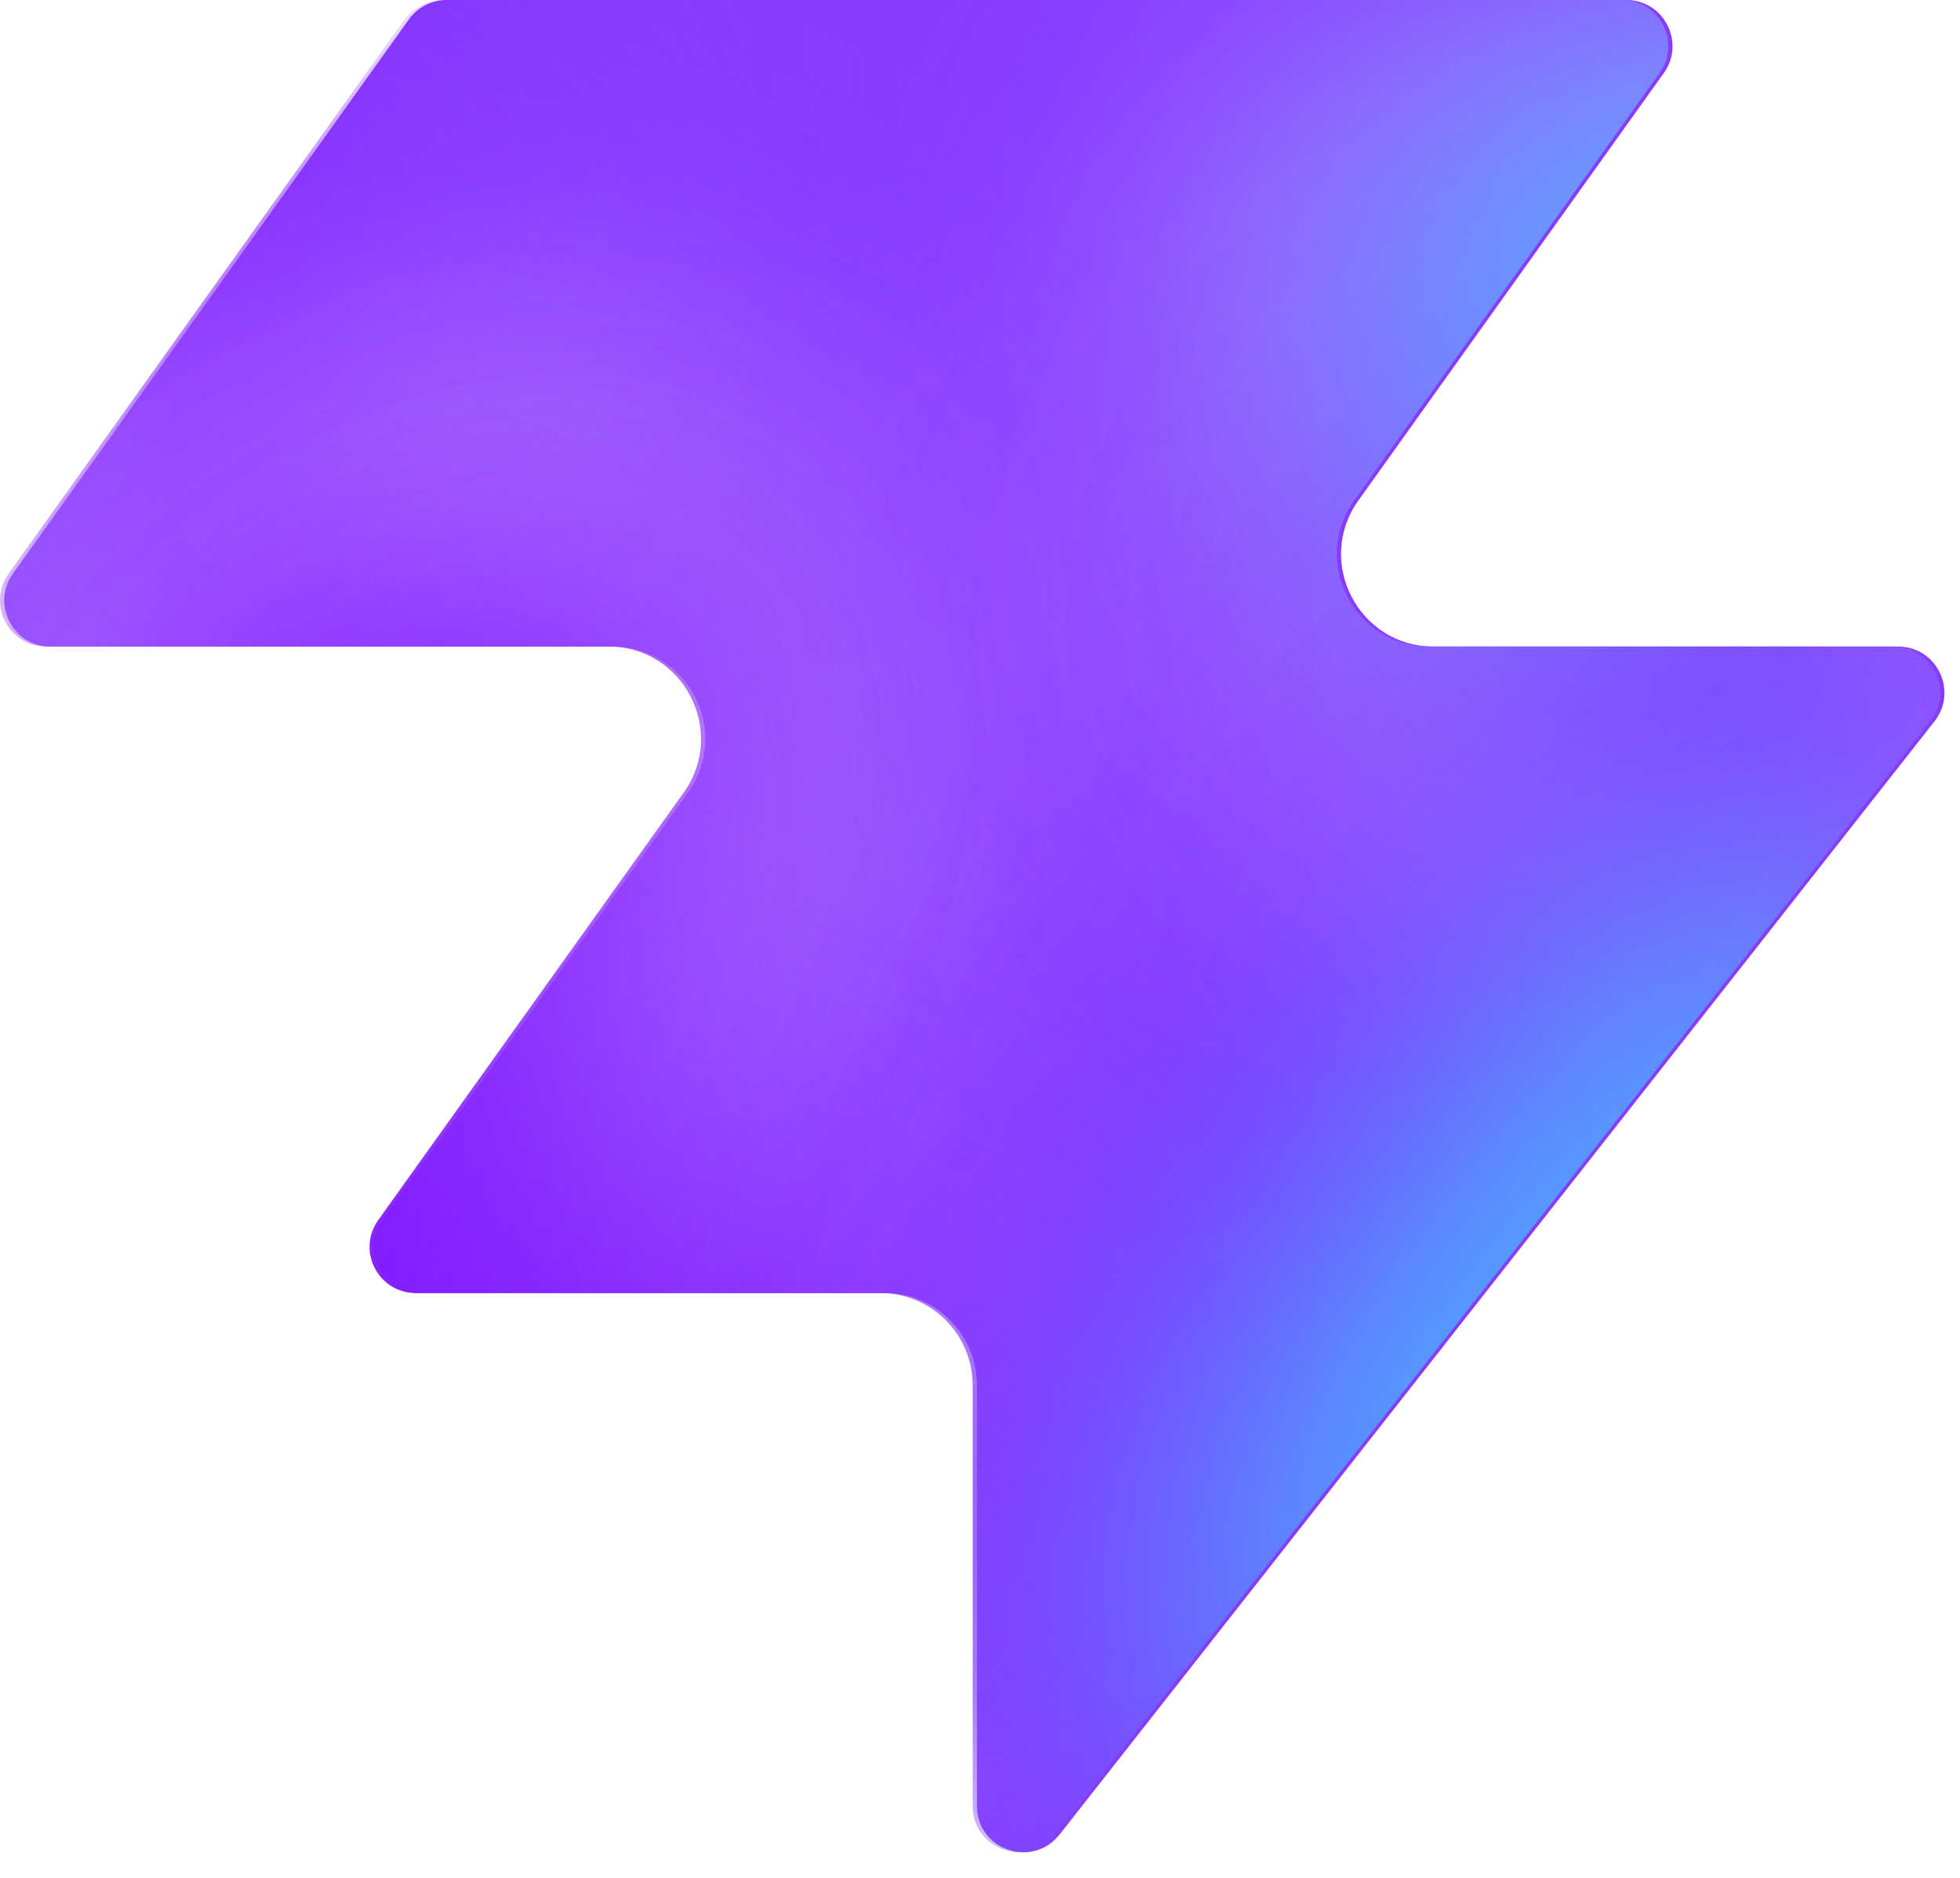
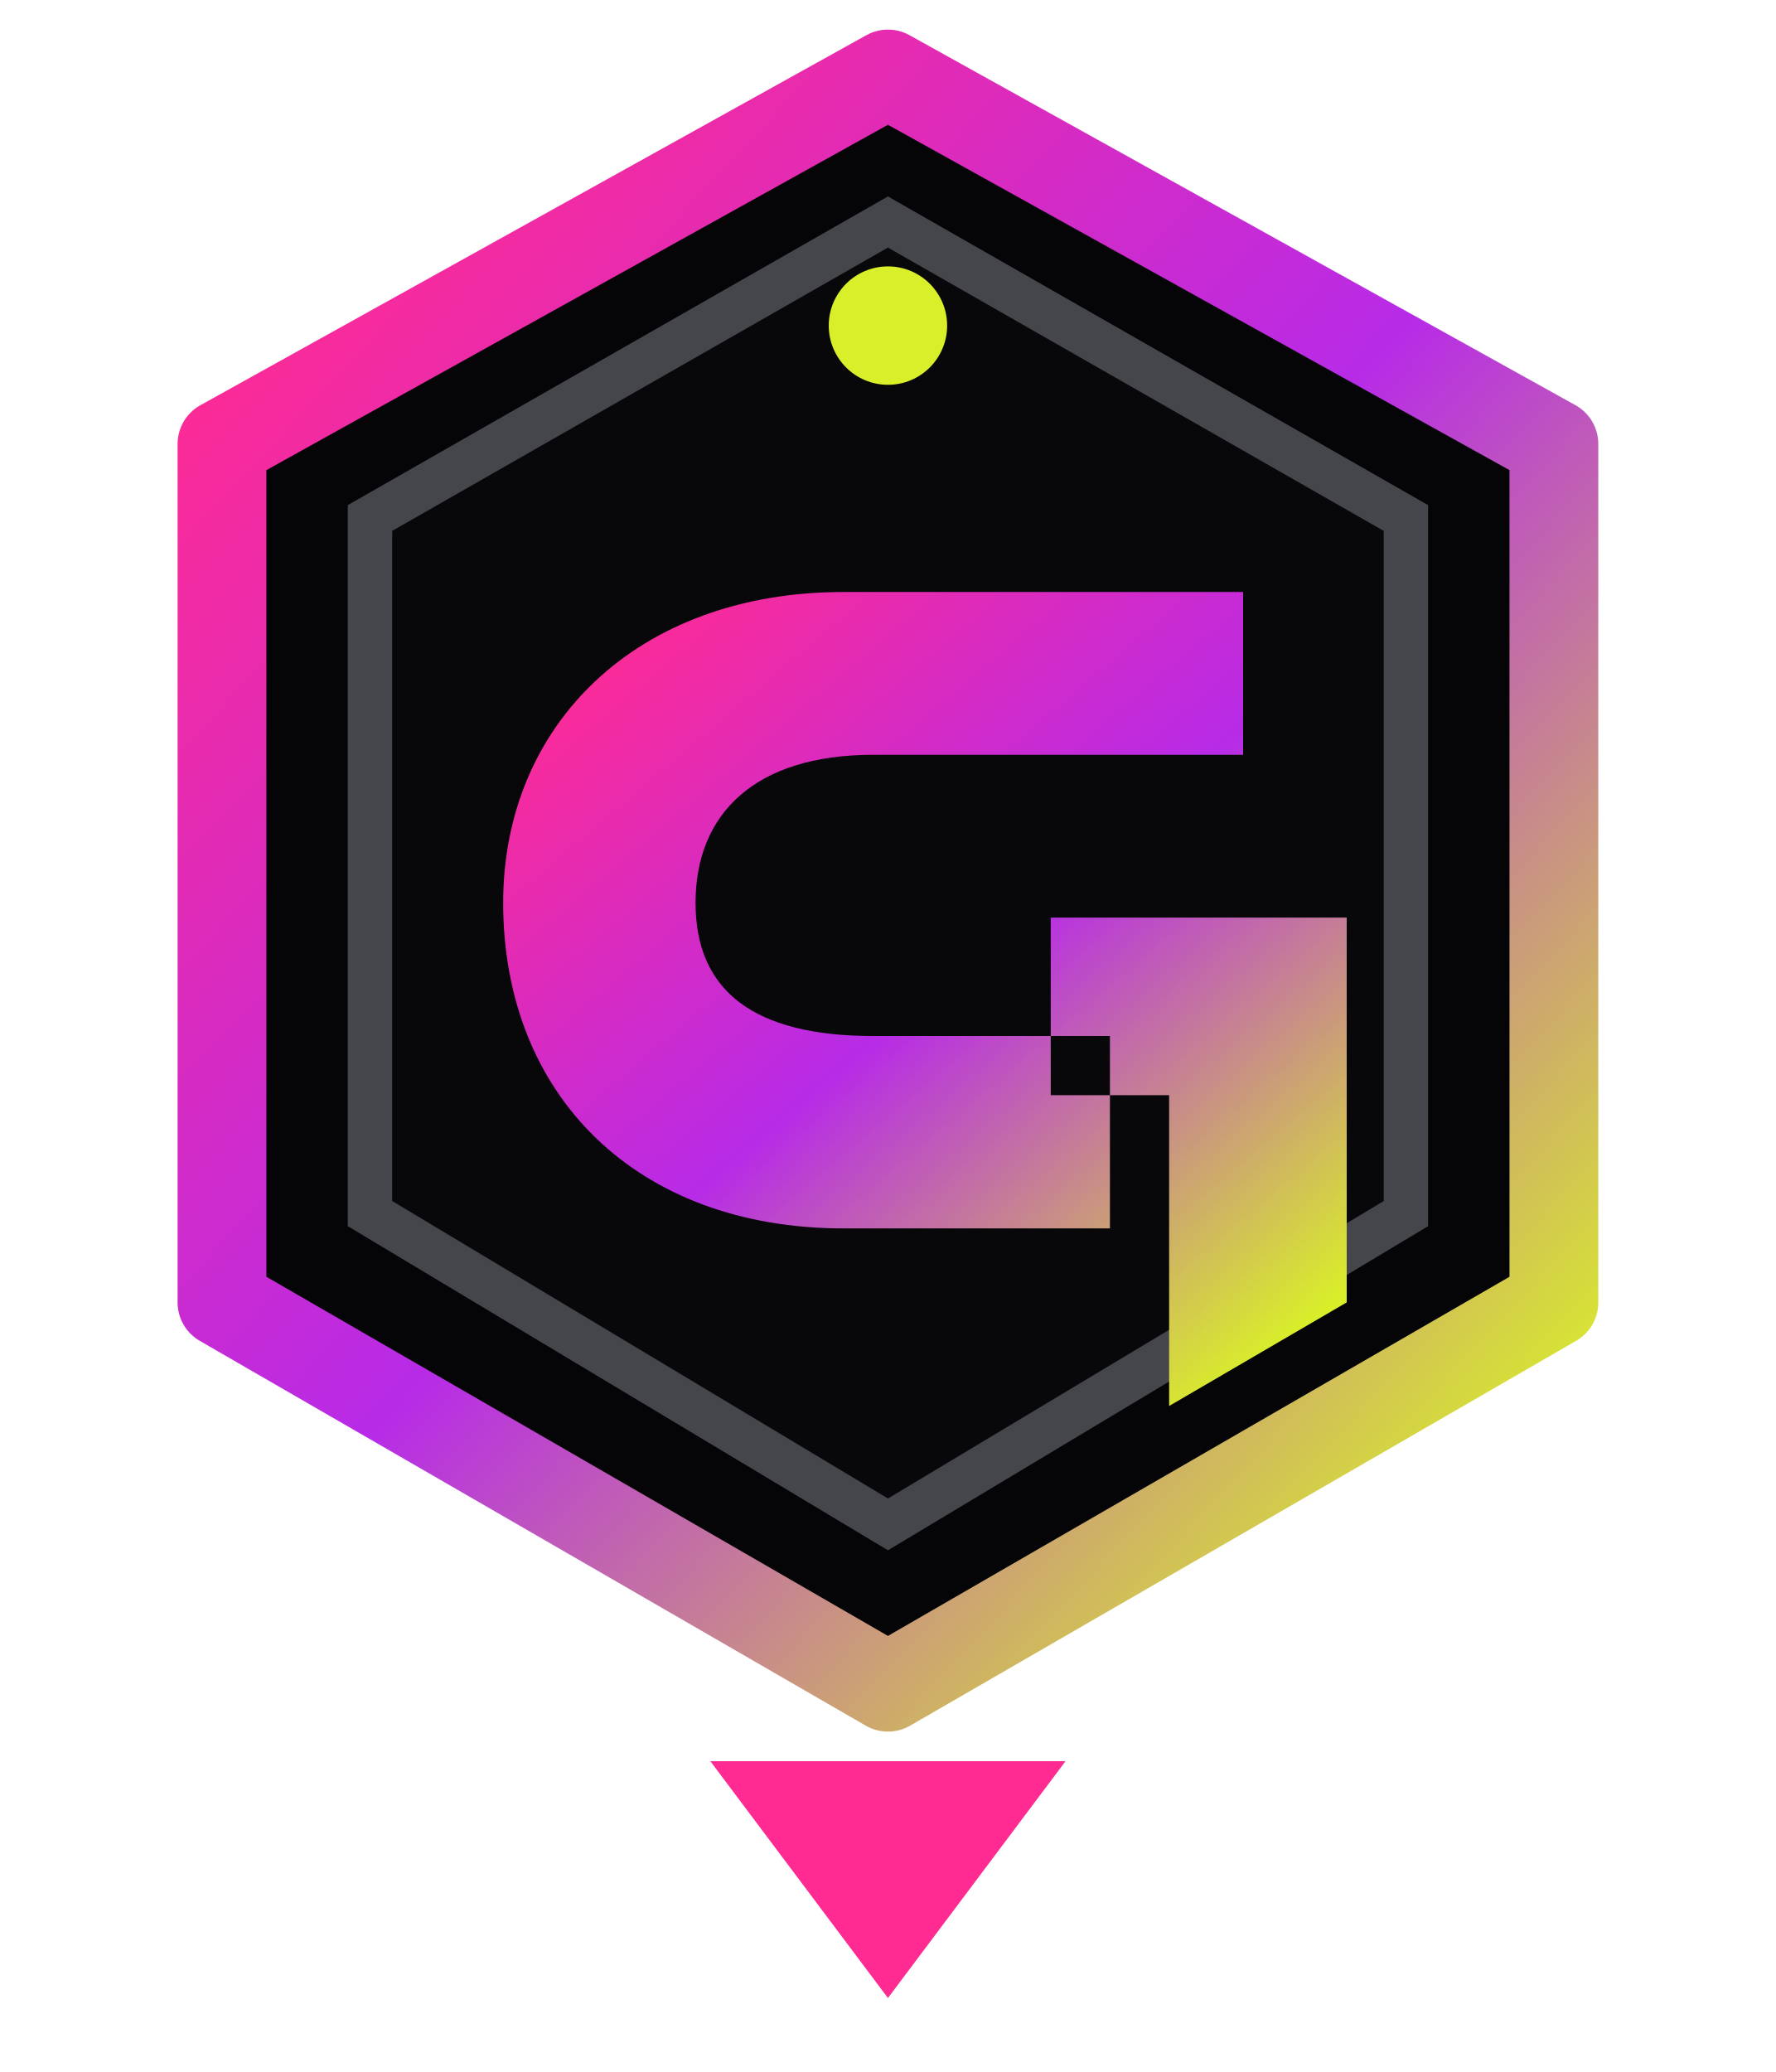
- <svg xmlns="http://www.w3.org/2000/svg" width="48" height="46" fill="none" viewBox="0 0 48 46">
-   <path fill="#863bff" d="M25.946 44.938c-.664.845-2.021.375-2.021-.698V33.937a2.26 2.26 0 0 0-2.262-2.262H10.287c-.92 0-1.456-1.04-.92-1.788l7.48-10.471c1.07-1.497 0-3.578-1.842-3.578H1.237c-.92 0-1.456-1.04-.92-1.788L10.013.474c.214-.297.556-.474.92-.474h28.894c.92 0 1.456 1.04.92 1.788l-7.48 10.471c-1.07 1.498 0 3.579 1.842 3.579h11.377c.943 0 1.473 1.088.89 1.83L25.947 44.94z" style="fill:#863bff;fill:color(display-p3 .525 .23 1);fill-opacity:1" />
-   <mask id="a" width="48" height="46" x="0" y="0" maskUnits="userSpaceOnUse" style="mask-type:alpha">
-     <path fill="#000" d="M25.842 44.938c-.664.844-2.021.375-2.021-.698V33.937a2.26 2.26 0 0 0-2.262-2.262H10.183c-.92 0-1.456-1.04-.92-1.788l7.48-10.471c1.07-1.498 0-3.579-1.842-3.579H1.133c-.92 0-1.456-1.04-.92-1.787L9.91.473c.214-.297.556-.474.92-.474h28.894c.92 0 1.456 1.04.92 1.788l-7.48 10.471c-1.07 1.498 0 3.578 1.842 3.578h11.377c.943 0 1.473 1.088.89 1.832L25.843 44.94z" style="fill:#000;fill-opacity:1" />
-   </mask>
-   <g mask="url(#a)">
-     <g filter="url(#b)">
-       <ellipse cx="5.508" cy="14.704" fill="#ede6ff" rx="5.508" ry="14.704" style="fill:#ede6ff;fill:color(display-p3 .927 .903 1);fill-opacity:1" transform="matrix(.00324 1 1 -.00324 -4.47 31.516)" />
-     </g>
-     <g filter="url(#c)">
-       <ellipse cx="10.399" cy="29.851" fill="#ede6ff" rx="10.399" ry="29.851" style="fill:#ede6ff;fill:color(display-p3 .927 .903 1);fill-opacity:1" transform="matrix(.00324 1 1 -.00324 -39.328 7.883)" />
-     </g>
-     <g filter="url(#d)">
-       <ellipse cx="5.508" cy="30.487" fill="#7e14ff" rx="5.508" ry="30.487" style="fill:#7e14ff;fill:color(display-p3 .492 .077 1);fill-opacity:1" transform="rotate(89.814 -25.913 -14.639)scale(1 -1)" />
-     </g>
-     <g filter="url(#e)">
-       <ellipse cx="5.508" cy="30.599" fill="#7e14ff" rx="5.508" ry="30.599" style="fill:#7e14ff;fill:color(display-p3 .492 .077 1);fill-opacity:1" transform="rotate(89.814 -32.644 -3.334)scale(1 -1)" />
-     </g>
-     <g filter="url(#f)">
-       <ellipse cx="5.508" cy="30.599" fill="#7e14ff" rx="5.508" ry="30.599" style="fill:#7e14ff;fill:color(display-p3 .492 .077 1);fill-opacity:1" transform="matrix(.00324 1 1 -.00324 -34.34 30.47)" />
-     </g>
-     <g filter="url(#g)">
-       <ellipse cx="14.072" cy="22.078" fill="#ede6ff" rx="14.072" ry="22.078" style="fill:#ede6ff;fill:color(display-p3 .927 .903 1);fill-opacity:1" transform="rotate(93.35 24.506 48.493)scale(-1 1)" />
-     </g>
-     <g filter="url(#h)">
-       <ellipse cx="3.47" cy="21.501" fill="#7e14ff" rx="3.47" ry="21.501" style="fill:#7e14ff;fill:color(display-p3 .492 .077 1);fill-opacity:1" transform="rotate(89.009 28.708 47.59)scale(-1 1)" />
-     </g>
-     <g filter="url(#i)">
-       <ellipse cx="3.47" cy="21.501" fill="#7e14ff" rx="3.47" ry="21.501" style="fill:#7e14ff;fill:color(display-p3 .492 .077 1);fill-opacity:1" transform="rotate(89.009 28.708 47.59)scale(-1 1)" />
-     </g>
-     <g filter="url(#j)">
-       <ellipse cx=".387" cy="8.972" fill="#7e14ff" rx="4.407" ry="29.108" style="fill:#7e14ff;fill:color(display-p3 .492 .077 1);fill-opacity:1" transform="rotate(39.51 .387 8.972)" />
-     </g>
-     <g filter="url(#k)">
-       <ellipse cx="47.523" cy="-6.092" fill="#7e14ff" rx="4.407" ry="29.108" style="fill:#7e14ff;fill:color(display-p3 .492 .077 1);fill-opacity:1" transform="rotate(37.892 47.523 -6.092)" />
-     </g>
-     <g filter="url(#l)">
-       <ellipse cx="41.412" cy="6.333" fill="#47bfff" rx="5.971" ry="9.665" style="fill:#47bfff;fill:color(display-p3 .28 .748 1);fill-opacity:1" transform="rotate(37.892 41.412 6.333)" />
-     </g>
-     <g filter="url(#m)">
-       <ellipse cx="-1.879" cy="38.332" fill="#7e14ff" rx="4.407" ry="29.108" style="fill:#7e14ff;fill:color(display-p3 .492 .077 1);fill-opacity:1" transform="rotate(37.892 -1.88 38.332)" />
-     </g>
-     <g filter="url(#n)">
-       <ellipse cx="-1.879" cy="38.332" fill="#7e14ff" rx="4.407" ry="29.108" style="fill:#7e14ff;fill:color(display-p3 .492 .077 1);fill-opacity:1" transform="rotate(37.892 -1.88 38.332)" />
-     </g>
-     <g filter="url(#o)">
-       <ellipse cx="35.651" cy="29.907" fill="#7e14ff" rx="4.407" ry="29.108" style="fill:#7e14ff;fill:color(display-p3 .492 .077 1);fill-opacity:1" transform="rotate(37.892 35.651 29.907)" />
-     </g>
-     <g filter="url(#p)">
-       <ellipse cx="38.418" cy="32.4" fill="#47bfff" rx="5.971" ry="15.297" style="fill:#47bfff;fill:color(display-p3 .28 .748 1);fill-opacity:1" transform="rotate(37.892 38.418 32.4)" />
-     </g>
-   </g>
+ <svg xmlns="http://www.w3.org/2000/svg" viewBox="0 0 120 140">
  <defs>
-     <filter id="b" width="60.045" height="41.654" x="-19.77" y="16.149" color-interpolation-filters="sRGB" filterUnits="userSpaceOnUse">
-       <feFlood flood-opacity="0" result="BackgroundImageFix" />
-       <feBlend in="SourceGraphic" in2="BackgroundImageFix" result="shape" />
-       <feGaussianBlur result="effect1_foregroundBlur_2002_17158" stdDeviation="7.659" />
-     </filter>
-     <filter id="c" width="90.34" height="51.437" x="-54.613" y="-7.533" color-interpolation-filters="sRGB" filterUnits="userSpaceOnUse">
-       <feFlood flood-opacity="0" result="BackgroundImageFix" />
-       <feBlend in="SourceGraphic" in2="BackgroundImageFix" result="shape" />
-       <feGaussianBlur result="effect1_foregroundBlur_2002_17158" stdDeviation="7.659" />
-     </filter>
-     <filter id="d" width="79.355" height="29.4" x="-49.64" y="2.03" color-interpolation-filters="sRGB" filterUnits="userSpaceOnUse">
-       <feFlood flood-opacity="0" result="BackgroundImageFix" />
-       <feBlend in="SourceGraphic" in2="BackgroundImageFix" result="shape" />
-       <feGaussianBlur result="effect1_foregroundBlur_2002_17158" stdDeviation="4.596" />
-     </filter>
-     <filter id="e" width="79.579" height="29.4" x="-45.045" y="20.029" color-interpolation-filters="sRGB" filterUnits="userSpaceOnUse">
-       <feFlood flood-opacity="0" result="BackgroundImageFix" />
-       <feBlend in="SourceGraphic" in2="BackgroundImageFix" result="shape" />
-       <feGaussianBlur result="effect1_foregroundBlur_2002_17158" stdDeviation="4.596" />
-     </filter>
-     <filter id="f" width="79.579" height="29.4" x="-43.513" y="21.178" color-interpolation-filters="sRGB" filterUnits="userSpaceOnUse">
-       <feFlood flood-opacity="0" result="BackgroundImageFix" />
-       <feBlend in="SourceGraphic" in2="BackgroundImageFix" result="shape" />
-       <feGaussianBlur result="effect1_foregroundBlur_2002_17158" stdDeviation="4.596" />
-     </filter>
-     <filter id="g" width="74.749" height="58.852" x="15.756" y="-17.901" color-interpolation-filters="sRGB" filterUnits="userSpaceOnUse">
-       <feFlood flood-opacity="0" result="BackgroundImageFix" />
-       <feBlend in="SourceGraphic" in2="BackgroundImageFix" result="shape" />
-       <feGaussianBlur result="effect1_foregroundBlur_2002_17158" stdDeviation="7.659" />
-     </filter>
-     <filter id="h" width="61.377" height="25.362" x="23.548" y="2.284" color-interpolation-filters="sRGB" filterUnits="userSpaceOnUse">
-       <feFlood flood-opacity="0" result="BackgroundImageFix" />
-       <feBlend in="SourceGraphic" in2="BackgroundImageFix" result="shape" />
-       <feGaussianBlur result="effect1_foregroundBlur_2002_17158" stdDeviation="4.596" />
-     </filter>
-     <filter id="i" width="61.377" height="25.362" x="23.548" y="2.284" color-interpolation-filters="sRGB" filterUnits="userSpaceOnUse">
-       <feFlood flood-opacity="0" result="BackgroundImageFix" />
-       <feBlend in="SourceGraphic" in2="BackgroundImageFix" result="shape" />
-       <feGaussianBlur result="effect1_foregroundBlur_2002_17158" stdDeviation="4.596" />
-     </filter>
-     <filter id="j" width="56.045" height="63.649" x="-27.636" y="-22.853" color-interpolation-filters="sRGB" filterUnits="userSpaceOnUse">
-       <feFlood flood-opacity="0" result="BackgroundImageFix" />
-       <feBlend in="SourceGraphic" in2="BackgroundImageFix" result="shape" />
-       <feGaussianBlur result="effect1_foregroundBlur_2002_17158" stdDeviation="4.596" />
-     </filter>
-     <filter id="k" width="54.814" height="64.646" x="20.116" y="-38.415" color-interpolation-filters="sRGB" filterUnits="userSpaceOnUse">
-       <feFlood flood-opacity="0" result="BackgroundImageFix" />
-       <feBlend in="SourceGraphic" in2="BackgroundImageFix" result="shape" />
-       <feGaussianBlur result="effect1_foregroundBlur_2002_17158" stdDeviation="4.596" />
-     </filter>
-     <filter id="l" width="33.541" height="35.313" x="24.641" y="-11.323" color-interpolation-filters="sRGB" filterUnits="userSpaceOnUse">
-       <feFlood flood-opacity="0" result="BackgroundImageFix" />
-       <feBlend in="SourceGraphic" in2="BackgroundImageFix" result="shape" />
-       <feGaussianBlur result="effect1_foregroundBlur_2002_17158" stdDeviation="4.596" />
-     </filter>
-     <filter id="m" width="54.814" height="64.646" x="-29.286" y="6.009" color-interpolation-filters="sRGB" filterUnits="userSpaceOnUse">
-       <feFlood flood-opacity="0" result="BackgroundImageFix" />
-       <feBlend in="SourceGraphic" in2="BackgroundImageFix" result="shape" />
-       <feGaussianBlur result="effect1_foregroundBlur_2002_17158" stdDeviation="4.596" />
-     </filter>
-     <filter id="n" width="54.814" height="64.646" x="-29.286" y="6.009" color-interpolation-filters="sRGB" filterUnits="userSpaceOnUse">
-       <feFlood flood-opacity="0" result="BackgroundImageFix" />
-       <feBlend in="SourceGraphic" in2="BackgroundImageFix" result="shape" />
-       <feGaussianBlur result="effect1_foregroundBlur_2002_17158" stdDeviation="4.596" />
-     </filter>
-     <filter id="o" width="54.814" height="64.646" x="8.244" y="-2.416" color-interpolation-filters="sRGB" filterUnits="userSpaceOnUse">
-       <feFlood flood-opacity="0" result="BackgroundImageFix" />
-       <feBlend in="SourceGraphic" in2="BackgroundImageFix" result="shape" />
-       <feGaussianBlur result="effect1_foregroundBlur_2002_17158" stdDeviation="4.596" />
-     </filter>
-     <filter id="p" width="39.409" height="43.623" x="18.713" y="10.588" color-interpolation-filters="sRGB" filterUnits="userSpaceOnUse">
-       <feFlood flood-opacity="0" result="BackgroundImageFix" />
-       <feBlend in="SourceGraphic" in2="BackgroundImageFix" result="shape" />
-       <feGaussianBlur result="effect1_foregroundBlur_2002_17158" stdDeviation="4.596" />
-     </filter>
+     <linearGradient id="accent" x1="10%" y1="5%" x2="90%" y2="95%">
+       <stop offset="0%" stop-color="#ff2b93" />
+       <stop offset="50%" stop-color="#b72be7" />
+       <stop offset="100%" stop-color="#d9ef29" />
+     </linearGradient>
  </defs>
+   <polygon points="       60,5       105,30       105,88       60,114       15,88       15,30     " fill="#050507" stroke="url(#accent)" stroke-width="6" stroke-linejoin="round" />
+   <polygon points="       60,15       95,35       95,82       60,103       25,82       25,35     " fill="#08080b" stroke="#45454c" stroke-width="3" />
+   <circle cx="60" cy="22" r="4" fill="#d9ef29" />
+   <path d="       M84 40       H57       C43 40 34 49 34 61       C34 74 43 83 57 83       H75       V70       H59       C51 70 47 67 47 61       C47 55 51 51 59 51       H84       Z        M71 62       H91       V88       L79 95       V74       H71       Z     " fill="url(#accent)" />
+   <polygon points="       48,119       72,119       60,135     " fill="#ff2b93" />
</svg>
